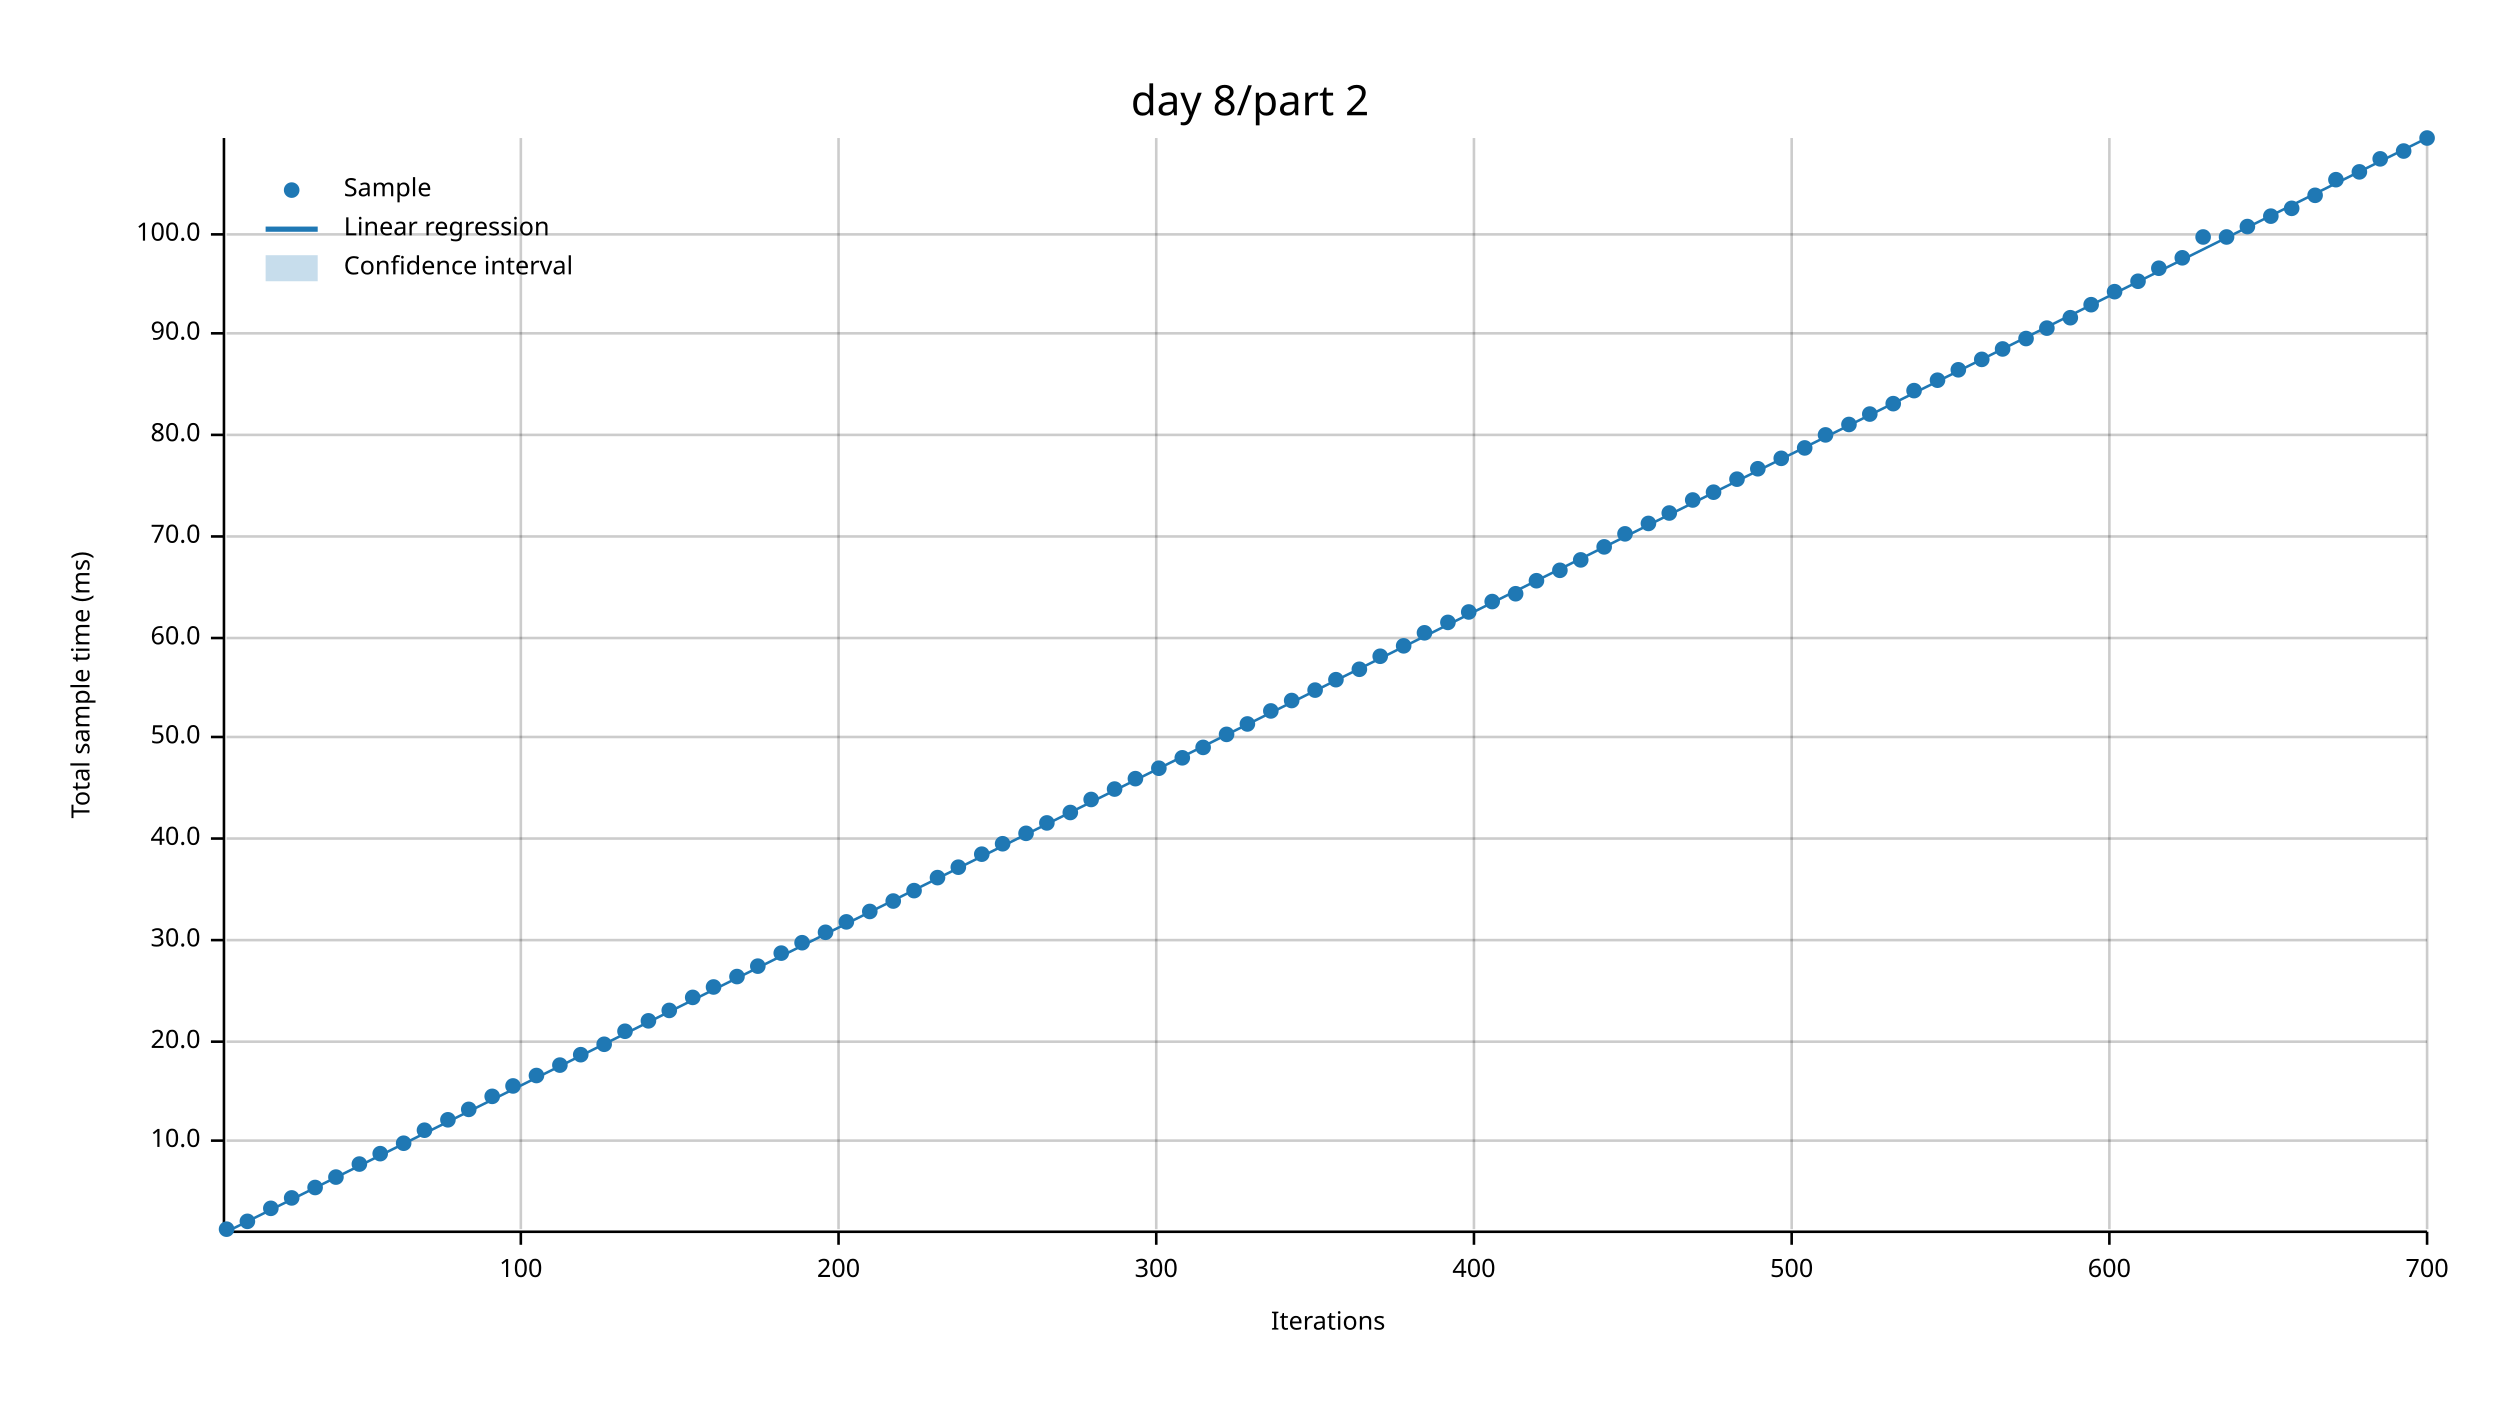
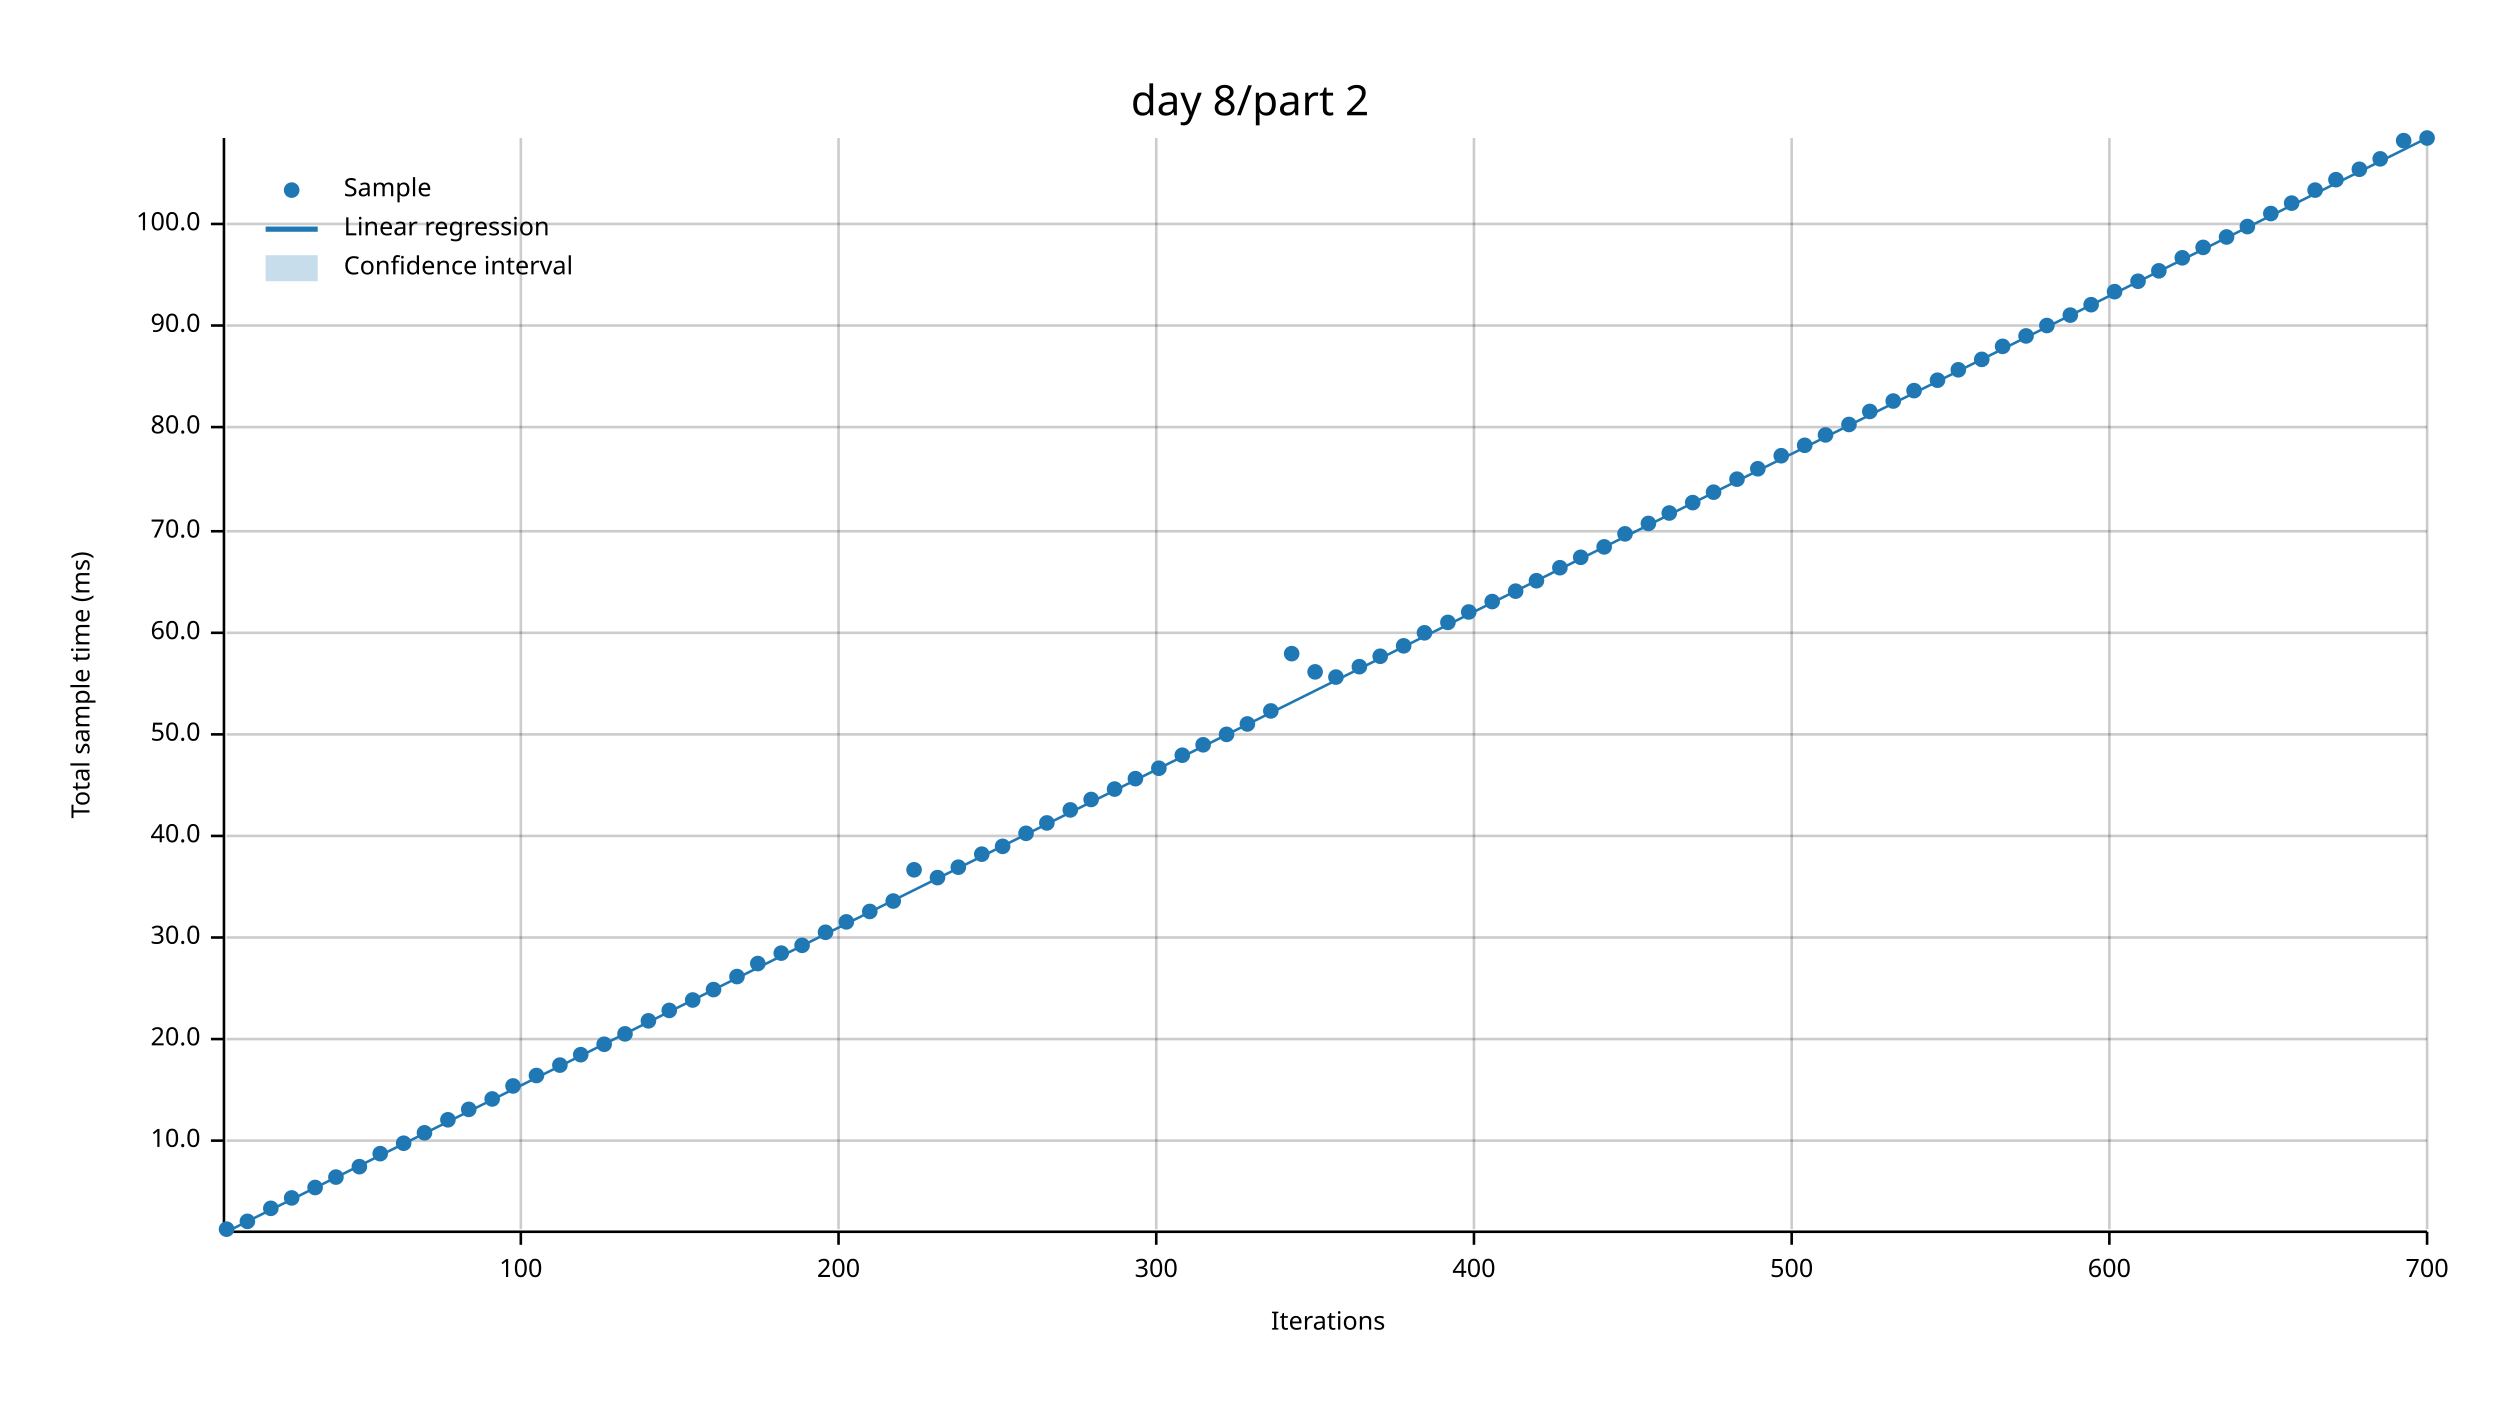
<svg xmlns="http://www.w3.org/2000/svg" width="960" height="540" viewBox="0 0 960 540">
  <text x="480" y="32" dy="0.76em" text-anchor="middle" font-family="sans-serif" font-size="16.129" opacity="1" fill="#000000">
day 8/part 2
</text>
  <text x="27" y="263" dy="0.76em" text-anchor="middle" font-family="sans-serif" font-size="9.677" opacity="1" fill="#000000" transform="rotate(270, 27, 263)">
Total sample time (ms)
</text>
  <text x="510" y="513" dy="-0.5ex" text-anchor="middle" font-family="sans-serif" font-size="9.677" opacity="1" fill="#000000">
Iterations
</text>
  <line opacity="0.2" stroke="#000000" stroke-width="1" x1="200" y1="472" x2="200" y2="53" />
  <line opacity="0.2" stroke="#000000" stroke-width="1" x1="322" y1="472" x2="322" y2="53" />
  <line opacity="0.2" stroke="#000000" stroke-width="1" x1="444" y1="472" x2="444" y2="53" />
  <line opacity="0.2" stroke="#000000" stroke-width="1" x1="566" y1="472" x2="566" y2="53" />
  <line opacity="0.2" stroke="#000000" stroke-width="1" x1="688" y1="472" x2="688" y2="53" />
  <line opacity="0.2" stroke="#000000" stroke-width="1" x1="810" y1="472" x2="810" y2="53" />
  <line opacity="0.2" stroke="#000000" stroke-width="1" x1="932" y1="472" x2="932" y2="53" />
  <line opacity="0.2" stroke="#000000" stroke-width="1" x1="87" y1="438" x2="932" y2="438" />
-   <line opacity="0.2" stroke="#000000" stroke-width="1" x1="87" y1="400" x2="932" y2="400" />
-   <line opacity="0.2" stroke="#000000" stroke-width="1" x1="87" y1="361" x2="932" y2="361" />
-   <line opacity="0.2" stroke="#000000" stroke-width="1" x1="87" y1="322" x2="932" y2="322" />
-   <line opacity="0.2" stroke="#000000" stroke-width="1" x1="87" y1="283" x2="932" y2="283" />
-   <line opacity="0.2" stroke="#000000" stroke-width="1" x1="87" y1="245" x2="932" y2="245" />
-   <line opacity="0.2" stroke="#000000" stroke-width="1" x1="87" y1="206" x2="932" y2="206" />
-   <line opacity="0.2" stroke="#000000" stroke-width="1" x1="87" y1="167" x2="932" y2="167" />
-   <line opacity="0.2" stroke="#000000" stroke-width="1" x1="87" y1="128" x2="932" y2="128" />
-   <line opacity="0.2" stroke="#000000" stroke-width="1" x1="87" y1="90" x2="932" y2="90" />
+   <line opacity="0.2" stroke="#000000" stroke-width="1" x1="87" y1="399" x2="932" y2="399" />
+   <line opacity="0.2" stroke="#000000" stroke-width="1" x1="87" y1="360" x2="932" y2="360" />
+   <line opacity="0.2" stroke="#000000" stroke-width="1" x1="87" y1="321" x2="932" y2="321" />
+   <line opacity="0.2" stroke="#000000" stroke-width="1" x1="87" y1="282" x2="932" y2="282" />
+   <line opacity="0.2" stroke="#000000" stroke-width="1" x1="87" y1="243" x2="932" y2="243" />
+   <line opacity="0.2" stroke="#000000" stroke-width="1" x1="87" y1="204" x2="932" y2="204" />
+   <line opacity="0.2" stroke="#000000" stroke-width="1" x1="87" y1="164" x2="932" y2="164" />
+   <line opacity="0.2" stroke="#000000" stroke-width="1" x1="87" y1="125" x2="932" y2="125" />
+   <line opacity="0.2" stroke="#000000" stroke-width="1" x1="87" y1="86" x2="932" y2="86" />
  <polyline fill="none" opacity="1" stroke="#000000" stroke-width="1" points="86,53 86,472 " />
  <text x="77" y="438" dy="0.5ex" text-anchor="end" font-family="sans-serif" font-size="9.677" opacity="1" fill="#000000">
10.0
</text>
  <polyline fill="none" opacity="1" stroke="#000000" stroke-width="1" points="81,438 86,438 " />
-   <text x="77" y="400" dy="0.5ex" text-anchor="end" font-family="sans-serif" font-size="9.677" opacity="1" fill="#000000">
+   <text x="77" y="399" dy="0.5ex" text-anchor="end" font-family="sans-serif" font-size="9.677" opacity="1" fill="#000000">
20.0
</text>
-   <polyline fill="none" opacity="1" stroke="#000000" stroke-width="1" points="81,400 86,400 " />
-   <text x="77" y="361" dy="0.5ex" text-anchor="end" font-family="sans-serif" font-size="9.677" opacity="1" fill="#000000">
+   <polyline fill="none" opacity="1" stroke="#000000" stroke-width="1" points="81,399 86,399 " />
+   <text x="77" y="360" dy="0.5ex" text-anchor="end" font-family="sans-serif" font-size="9.677" opacity="1" fill="#000000">
30.0
</text>
-   <polyline fill="none" opacity="1" stroke="#000000" stroke-width="1" points="81,361 86,361 " />
-   <text x="77" y="322" dy="0.5ex" text-anchor="end" font-family="sans-serif" font-size="9.677" opacity="1" fill="#000000">
+   <polyline fill="none" opacity="1" stroke="#000000" stroke-width="1" points="81,360 86,360 " />
+   <text x="77" y="321" dy="0.5ex" text-anchor="end" font-family="sans-serif" font-size="9.677" opacity="1" fill="#000000">
40.0
</text>
-   <polyline fill="none" opacity="1" stroke="#000000" stroke-width="1" points="81,322 86,322 " />
-   <text x="77" y="283" dy="0.5ex" text-anchor="end" font-family="sans-serif" font-size="9.677" opacity="1" fill="#000000">
+   <polyline fill="none" opacity="1" stroke="#000000" stroke-width="1" points="81,321 86,321 " />
+   <text x="77" y="282" dy="0.5ex" text-anchor="end" font-family="sans-serif" font-size="9.677" opacity="1" fill="#000000">
50.0
</text>
-   <polyline fill="none" opacity="1" stroke="#000000" stroke-width="1" points="81,283 86,283 " />
-   <text x="77" y="245" dy="0.5ex" text-anchor="end" font-family="sans-serif" font-size="9.677" opacity="1" fill="#000000">
+   <polyline fill="none" opacity="1" stroke="#000000" stroke-width="1" points="81,282 86,282 " />
+   <text x="77" y="243" dy="0.5ex" text-anchor="end" font-family="sans-serif" font-size="9.677" opacity="1" fill="#000000">
60.0
</text>
-   <polyline fill="none" opacity="1" stroke="#000000" stroke-width="1" points="81,245 86,245 " />
-   <text x="77" y="206" dy="0.5ex" text-anchor="end" font-family="sans-serif" font-size="9.677" opacity="1" fill="#000000">
+   <polyline fill="none" opacity="1" stroke="#000000" stroke-width="1" points="81,243 86,243 " />
+   <text x="77" y="204" dy="0.5ex" text-anchor="end" font-family="sans-serif" font-size="9.677" opacity="1" fill="#000000">
70.0
</text>
-   <polyline fill="none" opacity="1" stroke="#000000" stroke-width="1" points="81,206 86,206 " />
-   <text x="77" y="167" dy="0.5ex" text-anchor="end" font-family="sans-serif" font-size="9.677" opacity="1" fill="#000000">
+   <polyline fill="none" opacity="1" stroke="#000000" stroke-width="1" points="81,204 86,204 " />
+   <text x="77" y="164" dy="0.5ex" text-anchor="end" font-family="sans-serif" font-size="9.677" opacity="1" fill="#000000">
80.0
</text>
-   <polyline fill="none" opacity="1" stroke="#000000" stroke-width="1" points="81,167 86,167 " />
-   <text x="77" y="128" dy="0.5ex" text-anchor="end" font-family="sans-serif" font-size="9.677" opacity="1" fill="#000000">
+   <polyline fill="none" opacity="1" stroke="#000000" stroke-width="1" points="81,164 86,164 " />
+   <text x="77" y="125" dy="0.5ex" text-anchor="end" font-family="sans-serif" font-size="9.677" opacity="1" fill="#000000">
90.0
</text>
-   <polyline fill="none" opacity="1" stroke="#000000" stroke-width="1" points="81,128 86,128 " />
-   <text x="77" y="90" dy="0.5ex" text-anchor="end" font-family="sans-serif" font-size="9.677" opacity="1" fill="#000000">
+   <polyline fill="none" opacity="1" stroke="#000000" stroke-width="1" points="81,125 86,125 " />
+   <text x="77" y="86" dy="0.5ex" text-anchor="end" font-family="sans-serif" font-size="9.677" opacity="1" fill="#000000">
100.0
</text>
-   <polyline fill="none" opacity="1" stroke="#000000" stroke-width="1" points="81,90 86,90 " />
+   <polyline fill="none" opacity="1" stroke="#000000" stroke-width="1" points="81,86 86,86 " />
  <polyline fill="none" opacity="1" stroke="#000000" stroke-width="1" points="87,473 932,473 " />
  <text x="200" y="483" dy="0.76em" text-anchor="middle" font-family="sans-serif" font-size="9.677" opacity="1" fill="#000000">
100
</text>
  <polyline fill="none" opacity="1" stroke="#000000" stroke-width="1" points="200,473 200,478 " />
  <text x="322" y="483" dy="0.76em" text-anchor="middle" font-family="sans-serif" font-size="9.677" opacity="1" fill="#000000">
200
</text>
  <polyline fill="none" opacity="1" stroke="#000000" stroke-width="1" points="322,473 322,478 " />
  <text x="444" y="483" dy="0.76em" text-anchor="middle" font-family="sans-serif" font-size="9.677" opacity="1" fill="#000000">
300
</text>
  <polyline fill="none" opacity="1" stroke="#000000" stroke-width="1" points="444,473 444,478 " />
  <text x="566" y="483" dy="0.76em" text-anchor="middle" font-family="sans-serif" font-size="9.677" opacity="1" fill="#000000">
400
</text>
  <polyline fill="none" opacity="1" stroke="#000000" stroke-width="1" points="566,473 566,478 " />
  <text x="688" y="483" dy="0.76em" text-anchor="middle" font-family="sans-serif" font-size="9.677" opacity="1" fill="#000000">
500
</text>
  <polyline fill="none" opacity="1" stroke="#000000" stroke-width="1" points="688,473 688,478 " />
  <text x="810" y="483" dy="0.76em" text-anchor="middle" font-family="sans-serif" font-size="9.677" opacity="1" fill="#000000">
600
</text>
  <polyline fill="none" opacity="1" stroke="#000000" stroke-width="1" points="810,473 810,478 " />
  <text x="932" y="483" dy="0.76em" text-anchor="middle" font-family="sans-serif" font-size="9.677" opacity="1" fill="#000000">
700
</text>
  <polyline fill="none" opacity="1" stroke="#000000" stroke-width="1" points="932,473 932,478 " />
  <circle cx="87" cy="472" r="3" opacity="1" fill="#1F78B4" stroke="none" stroke-width="1" />
  <circle cx="95" cy="469" r="3" opacity="1" fill="#1F78B4" stroke="none" stroke-width="1" />
  <circle cx="104" cy="464" r="3" opacity="1" fill="#1F78B4" stroke="none" stroke-width="1" />
  <circle cx="112" cy="460" r="3" opacity="1" fill="#1F78B4" stroke="none" stroke-width="1" />
  <circle cx="121" cy="456" r="3" opacity="1" fill="#1F78B4" stroke="none" stroke-width="1" />
  <circle cx="129" cy="452" r="3" opacity="1" fill="#1F78B4" stroke="none" stroke-width="1" />
-   <circle cx="138" cy="447" r="3" opacity="1" fill="#1F78B4" stroke="none" stroke-width="1" />
+   <circle cx="138" cy="448" r="3" opacity="1" fill="#1F78B4" stroke="none" stroke-width="1" />
  <circle cx="146" cy="443" r="3" opacity="1" fill="#1F78B4" stroke="none" stroke-width="1" />
  <circle cx="155" cy="439" r="3" opacity="1" fill="#1F78B4" stroke="none" stroke-width="1" />
-   <circle cx="163" cy="434" r="3" opacity="1" fill="#1F78B4" stroke="none" stroke-width="1" />
+   <circle cx="163" cy="435" r="3" opacity="1" fill="#1F78B4" stroke="none" stroke-width="1" />
  <circle cx="172" cy="430" r="3" opacity="1" fill="#1F78B4" stroke="none" stroke-width="1" />
  <circle cx="180" cy="426" r="3" opacity="1" fill="#1F78B4" stroke="none" stroke-width="1" />
-   <circle cx="189" cy="421" r="3" opacity="1" fill="#1F78B4" stroke="none" stroke-width="1" />
+   <circle cx="189" cy="422" r="3" opacity="1" fill="#1F78B4" stroke="none" stroke-width="1" />
  <circle cx="197" cy="417" r="3" opacity="1" fill="#1F78B4" stroke="none" stroke-width="1" />
  <circle cx="206" cy="413" r="3" opacity="1" fill="#1F78B4" stroke="none" stroke-width="1" />
  <circle cx="215" cy="409" r="3" opacity="1" fill="#1F78B4" stroke="none" stroke-width="1" />
  <circle cx="223" cy="405" r="3" opacity="1" fill="#1F78B4" stroke="none" stroke-width="1" />
  <circle cx="232" cy="401" r="3" opacity="1" fill="#1F78B4" stroke="none" stroke-width="1" />
-   <circle cx="240" cy="396" r="3" opacity="1" fill="#1F78B4" stroke="none" stroke-width="1" />
+   <circle cx="240" cy="397" r="3" opacity="1" fill="#1F78B4" stroke="none" stroke-width="1" />
  <circle cx="249" cy="392" r="3" opacity="1" fill="#1F78B4" stroke="none" stroke-width="1" />
  <circle cx="257" cy="388" r="3" opacity="1" fill="#1F78B4" stroke="none" stroke-width="1" />
-   <circle cx="266" cy="383" r="3" opacity="1" fill="#1F78B4" stroke="none" stroke-width="1" />
-   <circle cx="274" cy="379" r="3" opacity="1" fill="#1F78B4" stroke="none" stroke-width="1" />
+   <circle cx="266" cy="384" r="3" opacity="1" fill="#1F78B4" stroke="none" stroke-width="1" />
+   <circle cx="274" cy="380" r="3" opacity="1" fill="#1F78B4" stroke="none" stroke-width="1" />
  <circle cx="283" cy="375" r="3" opacity="1" fill="#1F78B4" stroke="none" stroke-width="1" />
-   <circle cx="291" cy="371" r="3" opacity="1" fill="#1F78B4" stroke="none" stroke-width="1" />
+   <circle cx="291" cy="370" r="3" opacity="1" fill="#1F78B4" stroke="none" stroke-width="1" />
  <circle cx="300" cy="366" r="3" opacity="1" fill="#1F78B4" stroke="none" stroke-width="1" />
-   <circle cx="308" cy="362" r="3" opacity="1" fill="#1F78B4" stroke="none" stroke-width="1" />
+   <circle cx="308" cy="363" r="3" opacity="1" fill="#1F78B4" stroke="none" stroke-width="1" />
  <circle cx="317" cy="358" r="3" opacity="1" fill="#1F78B4" stroke="none" stroke-width="1" />
  <circle cx="325" cy="354" r="3" opacity="1" fill="#1F78B4" stroke="none" stroke-width="1" />
  <circle cx="334" cy="350" r="3" opacity="1" fill="#1F78B4" stroke="none" stroke-width="1" />
  <circle cx="343" cy="346" r="3" opacity="1" fill="#1F78B4" stroke="none" stroke-width="1" />
-   <circle cx="351" cy="342" r="3" opacity="1" fill="#1F78B4" stroke="none" stroke-width="1" />
+   <circle cx="351" cy="334" r="3" opacity="1" fill="#1F78B4" stroke="none" stroke-width="1" />
  <circle cx="360" cy="337" r="3" opacity="1" fill="#1F78B4" stroke="none" stroke-width="1" />
  <circle cx="368" cy="333" r="3" opacity="1" fill="#1F78B4" stroke="none" stroke-width="1" />
  <circle cx="377" cy="328" r="3" opacity="1" fill="#1F78B4" stroke="none" stroke-width="1" />
-   <circle cx="385" cy="324" r="3" opacity="1" fill="#1F78B4" stroke="none" stroke-width="1" />
+   <circle cx="385" cy="325" r="3" opacity="1" fill="#1F78B4" stroke="none" stroke-width="1" />
  <circle cx="394" cy="320" r="3" opacity="1" fill="#1F78B4" stroke="none" stroke-width="1" />
  <circle cx="402" cy="316" r="3" opacity="1" fill="#1F78B4" stroke="none" stroke-width="1" />
-   <circle cx="411" cy="312" r="3" opacity="1" fill="#1F78B4" stroke="none" stroke-width="1" />
+   <circle cx="411" cy="311" r="3" opacity="1" fill="#1F78B4" stroke="none" stroke-width="1" />
  <circle cx="419" cy="307" r="3" opacity="1" fill="#1F78B4" stroke="none" stroke-width="1" />
  <circle cx="428" cy="303" r="3" opacity="1" fill="#1F78B4" stroke="none" stroke-width="1" />
  <circle cx="436" cy="299" r="3" opacity="1" fill="#1F78B4" stroke="none" stroke-width="1" />
  <circle cx="445" cy="295" r="3" opacity="1" fill="#1F78B4" stroke="none" stroke-width="1" />
-   <circle cx="454" cy="291" r="3" opacity="1" fill="#1F78B4" stroke="none" stroke-width="1" />
-   <circle cx="462" cy="287" r="3" opacity="1" fill="#1F78B4" stroke="none" stroke-width="1" />
+   <circle cx="454" cy="290" r="3" opacity="1" fill="#1F78B4" stroke="none" stroke-width="1" />
+   <circle cx="462" cy="286" r="3" opacity="1" fill="#1F78B4" stroke="none" stroke-width="1" />
  <circle cx="471" cy="282" r="3" opacity="1" fill="#1F78B4" stroke="none" stroke-width="1" />
  <circle cx="479" cy="278" r="3" opacity="1" fill="#1F78B4" stroke="none" stroke-width="1" />
  <circle cx="488" cy="273" r="3" opacity="1" fill="#1F78B4" stroke="none" stroke-width="1" />
-   <circle cx="496" cy="269" r="3" opacity="1" fill="#1F78B4" stroke="none" stroke-width="1" />
-   <circle cx="505" cy="265" r="3" opacity="1" fill="#1F78B4" stroke="none" stroke-width="1" />
-   <circle cx="513" cy="261" r="3" opacity="1" fill="#1F78B4" stroke="none" stroke-width="1" />
-   <circle cx="522" cy="257" r="3" opacity="1" fill="#1F78B4" stroke="none" stroke-width="1" />
+   <circle cx="496" cy="251" r="3" opacity="1" fill="#1F78B4" stroke="none" stroke-width="1" />
+   <circle cx="505" cy="258" r="3" opacity="1" fill="#1F78B4" stroke="none" stroke-width="1" />
+   <circle cx="513" cy="260" r="3" opacity="1" fill="#1F78B4" stroke="none" stroke-width="1" />
+   <circle cx="522" cy="256" r="3" opacity="1" fill="#1F78B4" stroke="none" stroke-width="1" />
  <circle cx="530" cy="252" r="3" opacity="1" fill="#1F78B4" stroke="none" stroke-width="1" />
  <circle cx="539" cy="248" r="3" opacity="1" fill="#1F78B4" stroke="none" stroke-width="1" />
  <circle cx="547" cy="243" r="3" opacity="1" fill="#1F78B4" stroke="none" stroke-width="1" />
  <circle cx="556" cy="239" r="3" opacity="1" fill="#1F78B4" stroke="none" stroke-width="1" />
  <circle cx="564" cy="235" r="3" opacity="1" fill="#1F78B4" stroke="none" stroke-width="1" />
  <circle cx="573" cy="231" r="3" opacity="1" fill="#1F78B4" stroke="none" stroke-width="1" />
-   <circle cx="582" cy="228" r="3" opacity="1" fill="#1F78B4" stroke="none" stroke-width="1" />
+   <circle cx="582" cy="227" r="3" opacity="1" fill="#1F78B4" stroke="none" stroke-width="1" />
  <circle cx="590" cy="223" r="3" opacity="1" fill="#1F78B4" stroke="none" stroke-width="1" />
-   <circle cx="599" cy="219" r="3" opacity="1" fill="#1F78B4" stroke="none" stroke-width="1" />
-   <circle cx="607" cy="215" r="3" opacity="1" fill="#1F78B4" stroke="none" stroke-width="1" />
+   <circle cx="599" cy="218" r="3" opacity="1" fill="#1F78B4" stroke="none" stroke-width="1" />
+   <circle cx="607" cy="214" r="3" opacity="1" fill="#1F78B4" stroke="none" stroke-width="1" />
  <circle cx="616" cy="210" r="3" opacity="1" fill="#1F78B4" stroke="none" stroke-width="1" />
  <circle cx="624" cy="205" r="3" opacity="1" fill="#1F78B4" stroke="none" stroke-width="1" />
  <circle cx="633" cy="201" r="3" opacity="1" fill="#1F78B4" stroke="none" stroke-width="1" />
  <circle cx="641" cy="197" r="3" opacity="1" fill="#1F78B4" stroke="none" stroke-width="1" />
-   <circle cx="650" cy="192" r="3" opacity="1" fill="#1F78B4" stroke="none" stroke-width="1" />
+   <circle cx="650" cy="193" r="3" opacity="1" fill="#1F78B4" stroke="none" stroke-width="1" />
  <circle cx="658" cy="189" r="3" opacity="1" fill="#1F78B4" stroke="none" stroke-width="1" />
  <circle cx="667" cy="184" r="3" opacity="1" fill="#1F78B4" stroke="none" stroke-width="1" />
  <circle cx="675" cy="180" r="3" opacity="1" fill="#1F78B4" stroke="none" stroke-width="1" />
-   <circle cx="684" cy="176" r="3" opacity="1" fill="#1F78B4" stroke="none" stroke-width="1" />
-   <circle cx="693" cy="172" r="3" opacity="1" fill="#1F78B4" stroke="none" stroke-width="1" />
+   <circle cx="684" cy="175" r="3" opacity="1" fill="#1F78B4" stroke="none" stroke-width="1" />
+   <circle cx="693" cy="171" r="3" opacity="1" fill="#1F78B4" stroke="none" stroke-width="1" />
  <circle cx="701" cy="167" r="3" opacity="1" fill="#1F78B4" stroke="none" stroke-width="1" />
  <circle cx="710" cy="163" r="3" opacity="1" fill="#1F78B4" stroke="none" stroke-width="1" />
-   <circle cx="718" cy="159" r="3" opacity="1" fill="#1F78B4" stroke="none" stroke-width="1" />
-   <circle cx="727" cy="155" r="3" opacity="1" fill="#1F78B4" stroke="none" stroke-width="1" />
+   <circle cx="718" cy="158" r="3" opacity="1" fill="#1F78B4" stroke="none" stroke-width="1" />
+   <circle cx="727" cy="154" r="3" opacity="1" fill="#1F78B4" stroke="none" stroke-width="1" />
  <circle cx="735" cy="150" r="3" opacity="1" fill="#1F78B4" stroke="none" stroke-width="1" />
  <circle cx="744" cy="146" r="3" opacity="1" fill="#1F78B4" stroke="none" stroke-width="1" />
  <circle cx="752" cy="142" r="3" opacity="1" fill="#1F78B4" stroke="none" stroke-width="1" />
  <circle cx="761" cy="138" r="3" opacity="1" fill="#1F78B4" stroke="none" stroke-width="1" />
-   <circle cx="769" cy="134" r="3" opacity="1" fill="#1F78B4" stroke="none" stroke-width="1" />
-   <circle cx="778" cy="130" r="3" opacity="1" fill="#1F78B4" stroke="none" stroke-width="1" />
-   <circle cx="786" cy="126" r="3" opacity="1" fill="#1F78B4" stroke="none" stroke-width="1" />
-   <circle cx="795" cy="122" r="3" opacity="1" fill="#1F78B4" stroke="none" stroke-width="1" />
+   <circle cx="769" cy="133" r="3" opacity="1" fill="#1F78B4" stroke="none" stroke-width="1" />
+   <circle cx="778" cy="129" r="3" opacity="1" fill="#1F78B4" stroke="none" stroke-width="1" />
+   <circle cx="786" cy="125" r="3" opacity="1" fill="#1F78B4" stroke="none" stroke-width="1" />
+   <circle cx="795" cy="121" r="3" opacity="1" fill="#1F78B4" stroke="none" stroke-width="1" />
  <circle cx="803" cy="117" r="3" opacity="1" fill="#1F78B4" stroke="none" stroke-width="1" />
  <circle cx="812" cy="112" r="3" opacity="1" fill="#1F78B4" stroke="none" stroke-width="1" />
  <circle cx="821" cy="108" r="3" opacity="1" fill="#1F78B4" stroke="none" stroke-width="1" />
-   <circle cx="829" cy="103" r="3" opacity="1" fill="#1F78B4" stroke="none" stroke-width="1" />
+   <circle cx="829" cy="104" r="3" opacity="1" fill="#1F78B4" stroke="none" stroke-width="1" />
  <circle cx="838" cy="99" r="3" opacity="1" fill="#1F78B4" stroke="none" stroke-width="1" />
-   <circle cx="846" cy="91" r="3" opacity="1" fill="#1F78B4" stroke="none" stroke-width="1" />
+   <circle cx="846" cy="95" r="3" opacity="1" fill="#1F78B4" stroke="none" stroke-width="1" />
  <circle cx="855" cy="91" r="3" opacity="1" fill="#1F78B4" stroke="none" stroke-width="1" />
  <circle cx="863" cy="87" r="3" opacity="1" fill="#1F78B4" stroke="none" stroke-width="1" />
-   <circle cx="872" cy="83" r="3" opacity="1" fill="#1F78B4" stroke="none" stroke-width="1" />
-   <circle cx="880" cy="80" r="3" opacity="1" fill="#1F78B4" stroke="none" stroke-width="1" />
-   <circle cx="889" cy="75" r="3" opacity="1" fill="#1F78B4" stroke="none" stroke-width="1" />
+   <circle cx="872" cy="82" r="3" opacity="1" fill="#1F78B4" stroke="none" stroke-width="1" />
+   <circle cx="880" cy="78" r="3" opacity="1" fill="#1F78B4" stroke="none" stroke-width="1" />
+   <circle cx="889" cy="73" r="3" opacity="1" fill="#1F78B4" stroke="none" stroke-width="1" />
  <circle cx="897" cy="69" r="3" opacity="1" fill="#1F78B4" stroke="none" stroke-width="1" />
-   <circle cx="906" cy="66" r="3" opacity="1" fill="#1F78B4" stroke="none" stroke-width="1" />
+   <circle cx="906" cy="65" r="3" opacity="1" fill="#1F78B4" stroke="none" stroke-width="1" />
  <circle cx="914" cy="61" r="3" opacity="1" fill="#1F78B4" stroke="none" stroke-width="1" />
-   <circle cx="923" cy="58" r="3" opacity="1" fill="#1F78B4" stroke="none" stroke-width="1" />
+   <circle cx="923" cy="54" r="3" opacity="1" fill="#1F78B4" stroke="none" stroke-width="1" />
  <circle cx="932" cy="53" r="3" opacity="1" fill="#1F78B4" stroke="none" stroke-width="1" />
  <polyline fill="none" opacity="1" stroke="#1F78B4" stroke-width="1" points="87,473 932,53 " />
  <polygon opacity="0.25" fill="#1F78B4" points="87,473 932,53 932,53 " />
  <text x="132" y="68" dy="0.76em" text-anchor="start" font-family="sans-serif" font-size="9.677" opacity="1" fill="#000000">
Sample
</text>
  <text x="132" y="83" dy="0.76em" text-anchor="start" font-family="sans-serif" font-size="9.677" opacity="1" fill="#000000">
Linear regression
</text>
  <text x="132" y="98" dy="0.76em" text-anchor="start" font-family="sans-serif" font-size="9.677" opacity="1" fill="#000000">
Confidence interval
</text>
  <circle cx="112" cy="73" r="3" opacity="1" fill="#1F78B4" stroke="none" stroke-width="1" />
  <polyline fill="none" opacity="1" stroke="#1F78B4" stroke-width="2" points="102,88 122,88 " />
  <rect x="102" y="98" width="20" height="10" opacity="0.25" fill="#1F78B4" stroke="none" />
</svg>
